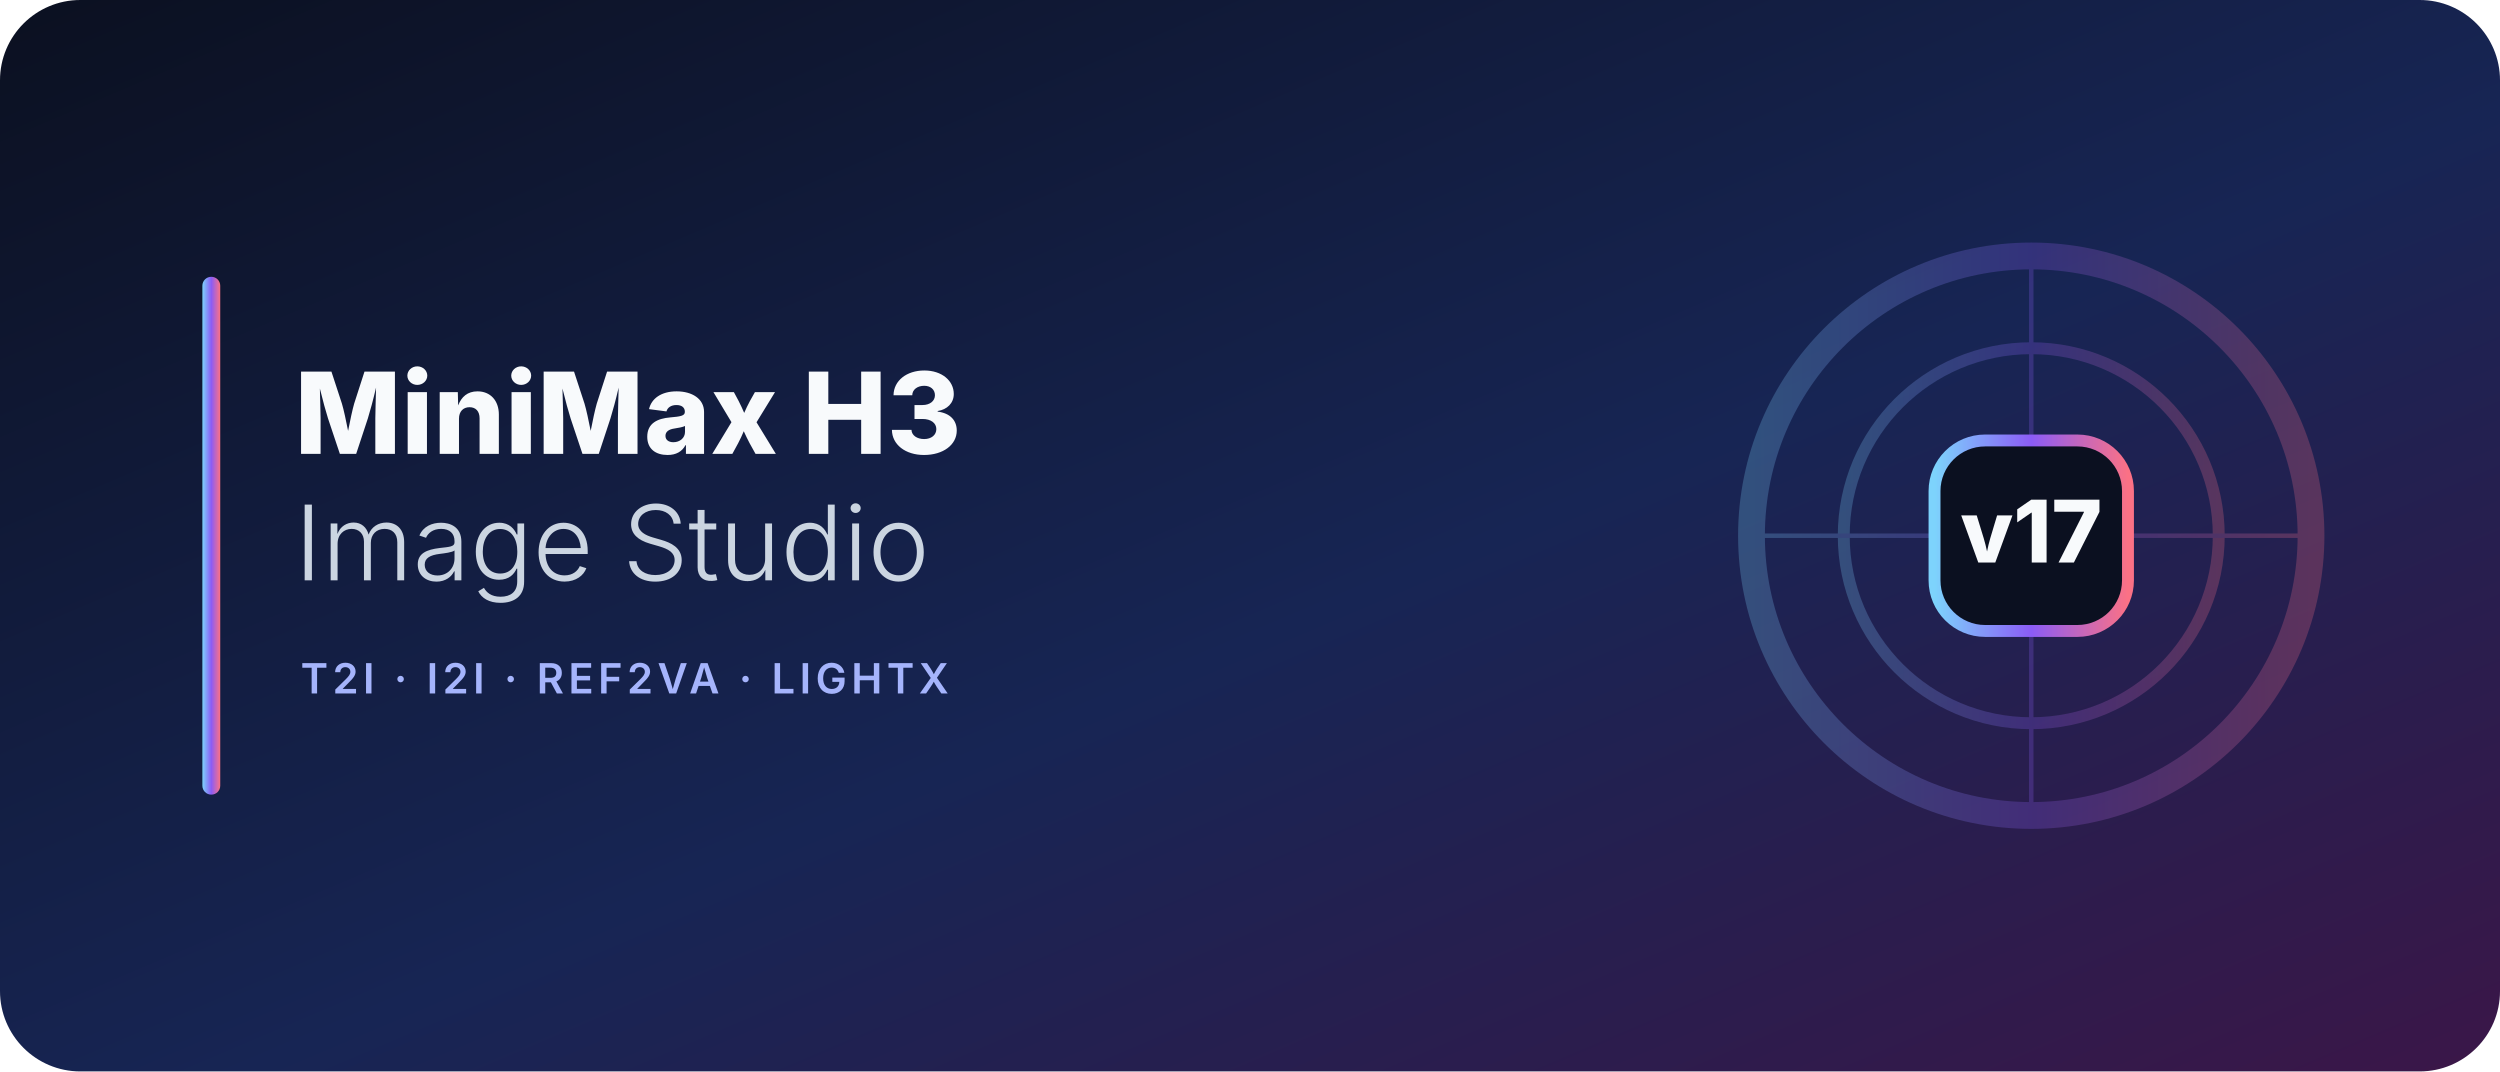
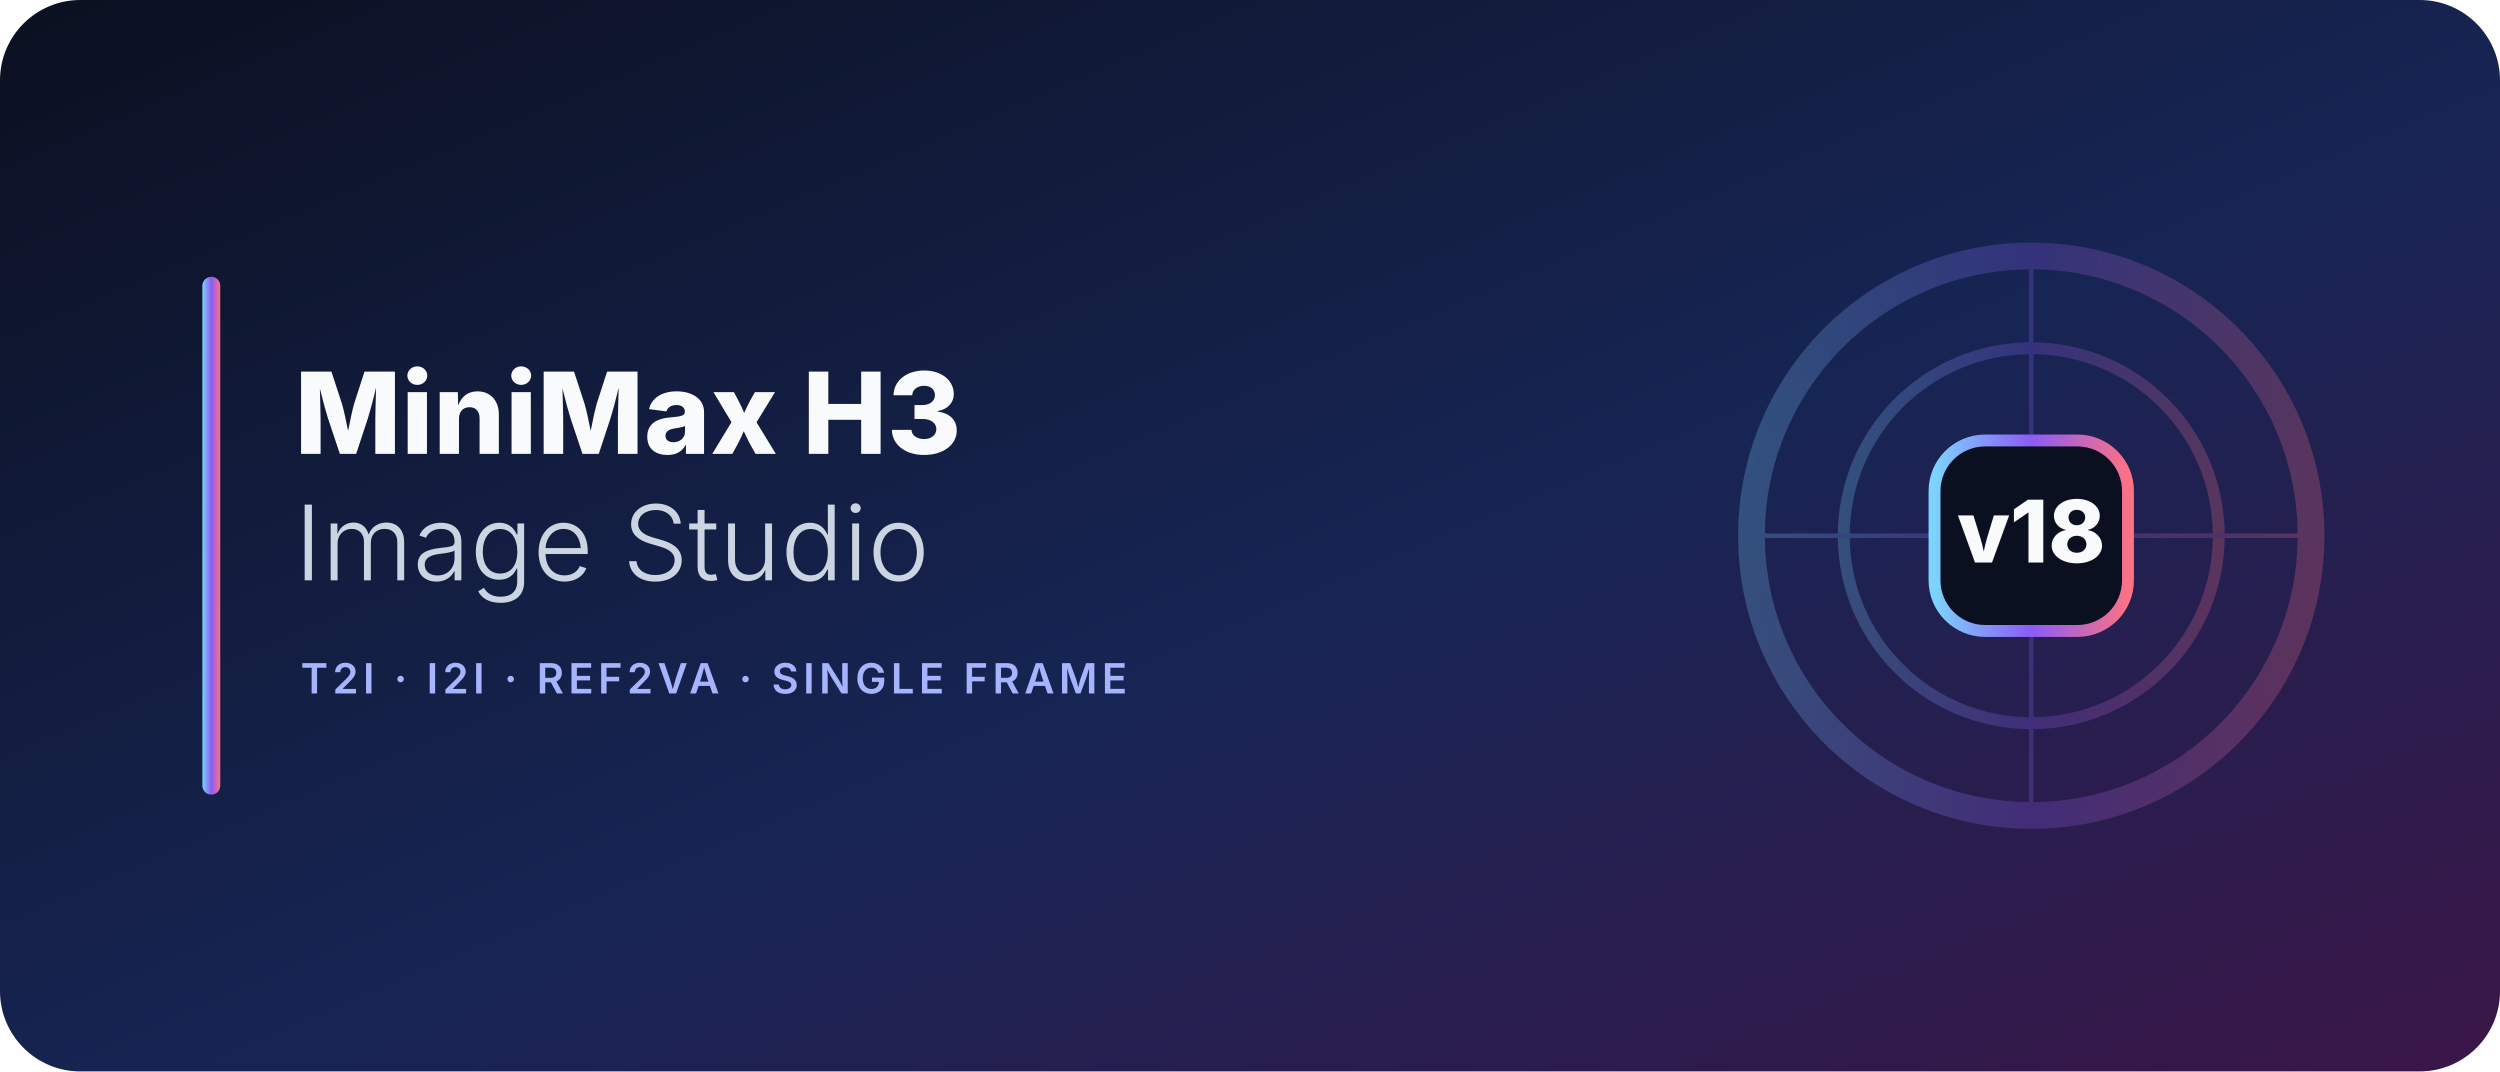
<svg xmlns="http://www.w3.org/2000/svg" width="1680" height="720" viewBox="0 0 1680 720" role="img" aria-labelledby="title desc">
  <defs>
    <linearGradient id="bg" x1="0" y1="0" x2="1" y2="1">
      <stop offset="0" stop-color="#0b1020" />
      <stop offset=".55" stop-color="#172554" />
      <stop offset="1" stop-color="#3b1648" />
    </linearGradient>
    <linearGradient id="line" x1="0" y1="0" x2="1" y2="0">
      <stop offset="0" stop-color="#7dd3fc" />
      <stop offset=".5" stop-color="#8b5cf6" />
      <stop offset="1" stop-color="#fb7185" />
    </linearGradient>
  </defs>
  <rect width="1680" height="720" rx="54" fill="url(#bg)" />
  <g transform="translate(40 100)">
    <g fill="none" stroke="url(#line)" opacity=".25">
      <circle cx="1325" cy="260" r="188" stroke-width="18" />
      <circle cx="1325" cy="260" r="126" stroke-width="8" />
      <path d="M1137 260h376M1325 72v376" stroke-width="3" />
    </g>
    <rect x="96" y="86" width="12" height="348" rx="6" fill="url(#line)" />
    <text x="158" y="205" font-family="Inter,Arial,sans-serif" font-size="76" font-weight="800" fill="#f8fafc">MiniMax H3</text>
    <text x="158" y="290" font-family="Inter,Arial,sans-serif" font-size="70" font-weight="300" fill="#cbd5e1">Image Studio</text>
-     <text x="162" y="366" font-family="Inter,Arial,sans-serif" font-size="28" font-weight="600" letter-spacing="3" fill="#a5b4fc">T2I · I2I · REF2VA · LIGHTX</text>
+     <text x="162" y="366" font-family="Inter,Arial,sans-serif" font-size="28" font-weight="600" letter-spacing="3" fill="#a5b4fc">T2I · I2I · REF2VA · SINGLE FRAME</text>
    <rect x="1260" y="196" width="130" height="128" rx="34" fill="#0b1020" stroke="url(#line)" stroke-width="8" />
-     <text x="1325" y="278" text-anchor="middle" font-family="Inter,Arial,sans-serif" font-size="58" font-weight="800" fill="#f8fafc">v17</text>
+     <text x="1325" y="278" text-anchor="middle" font-family="Inter,Arial,sans-serif" font-size="58" font-weight="800" fill="#f8fafc">v18</text>
  </g>
</svg>
